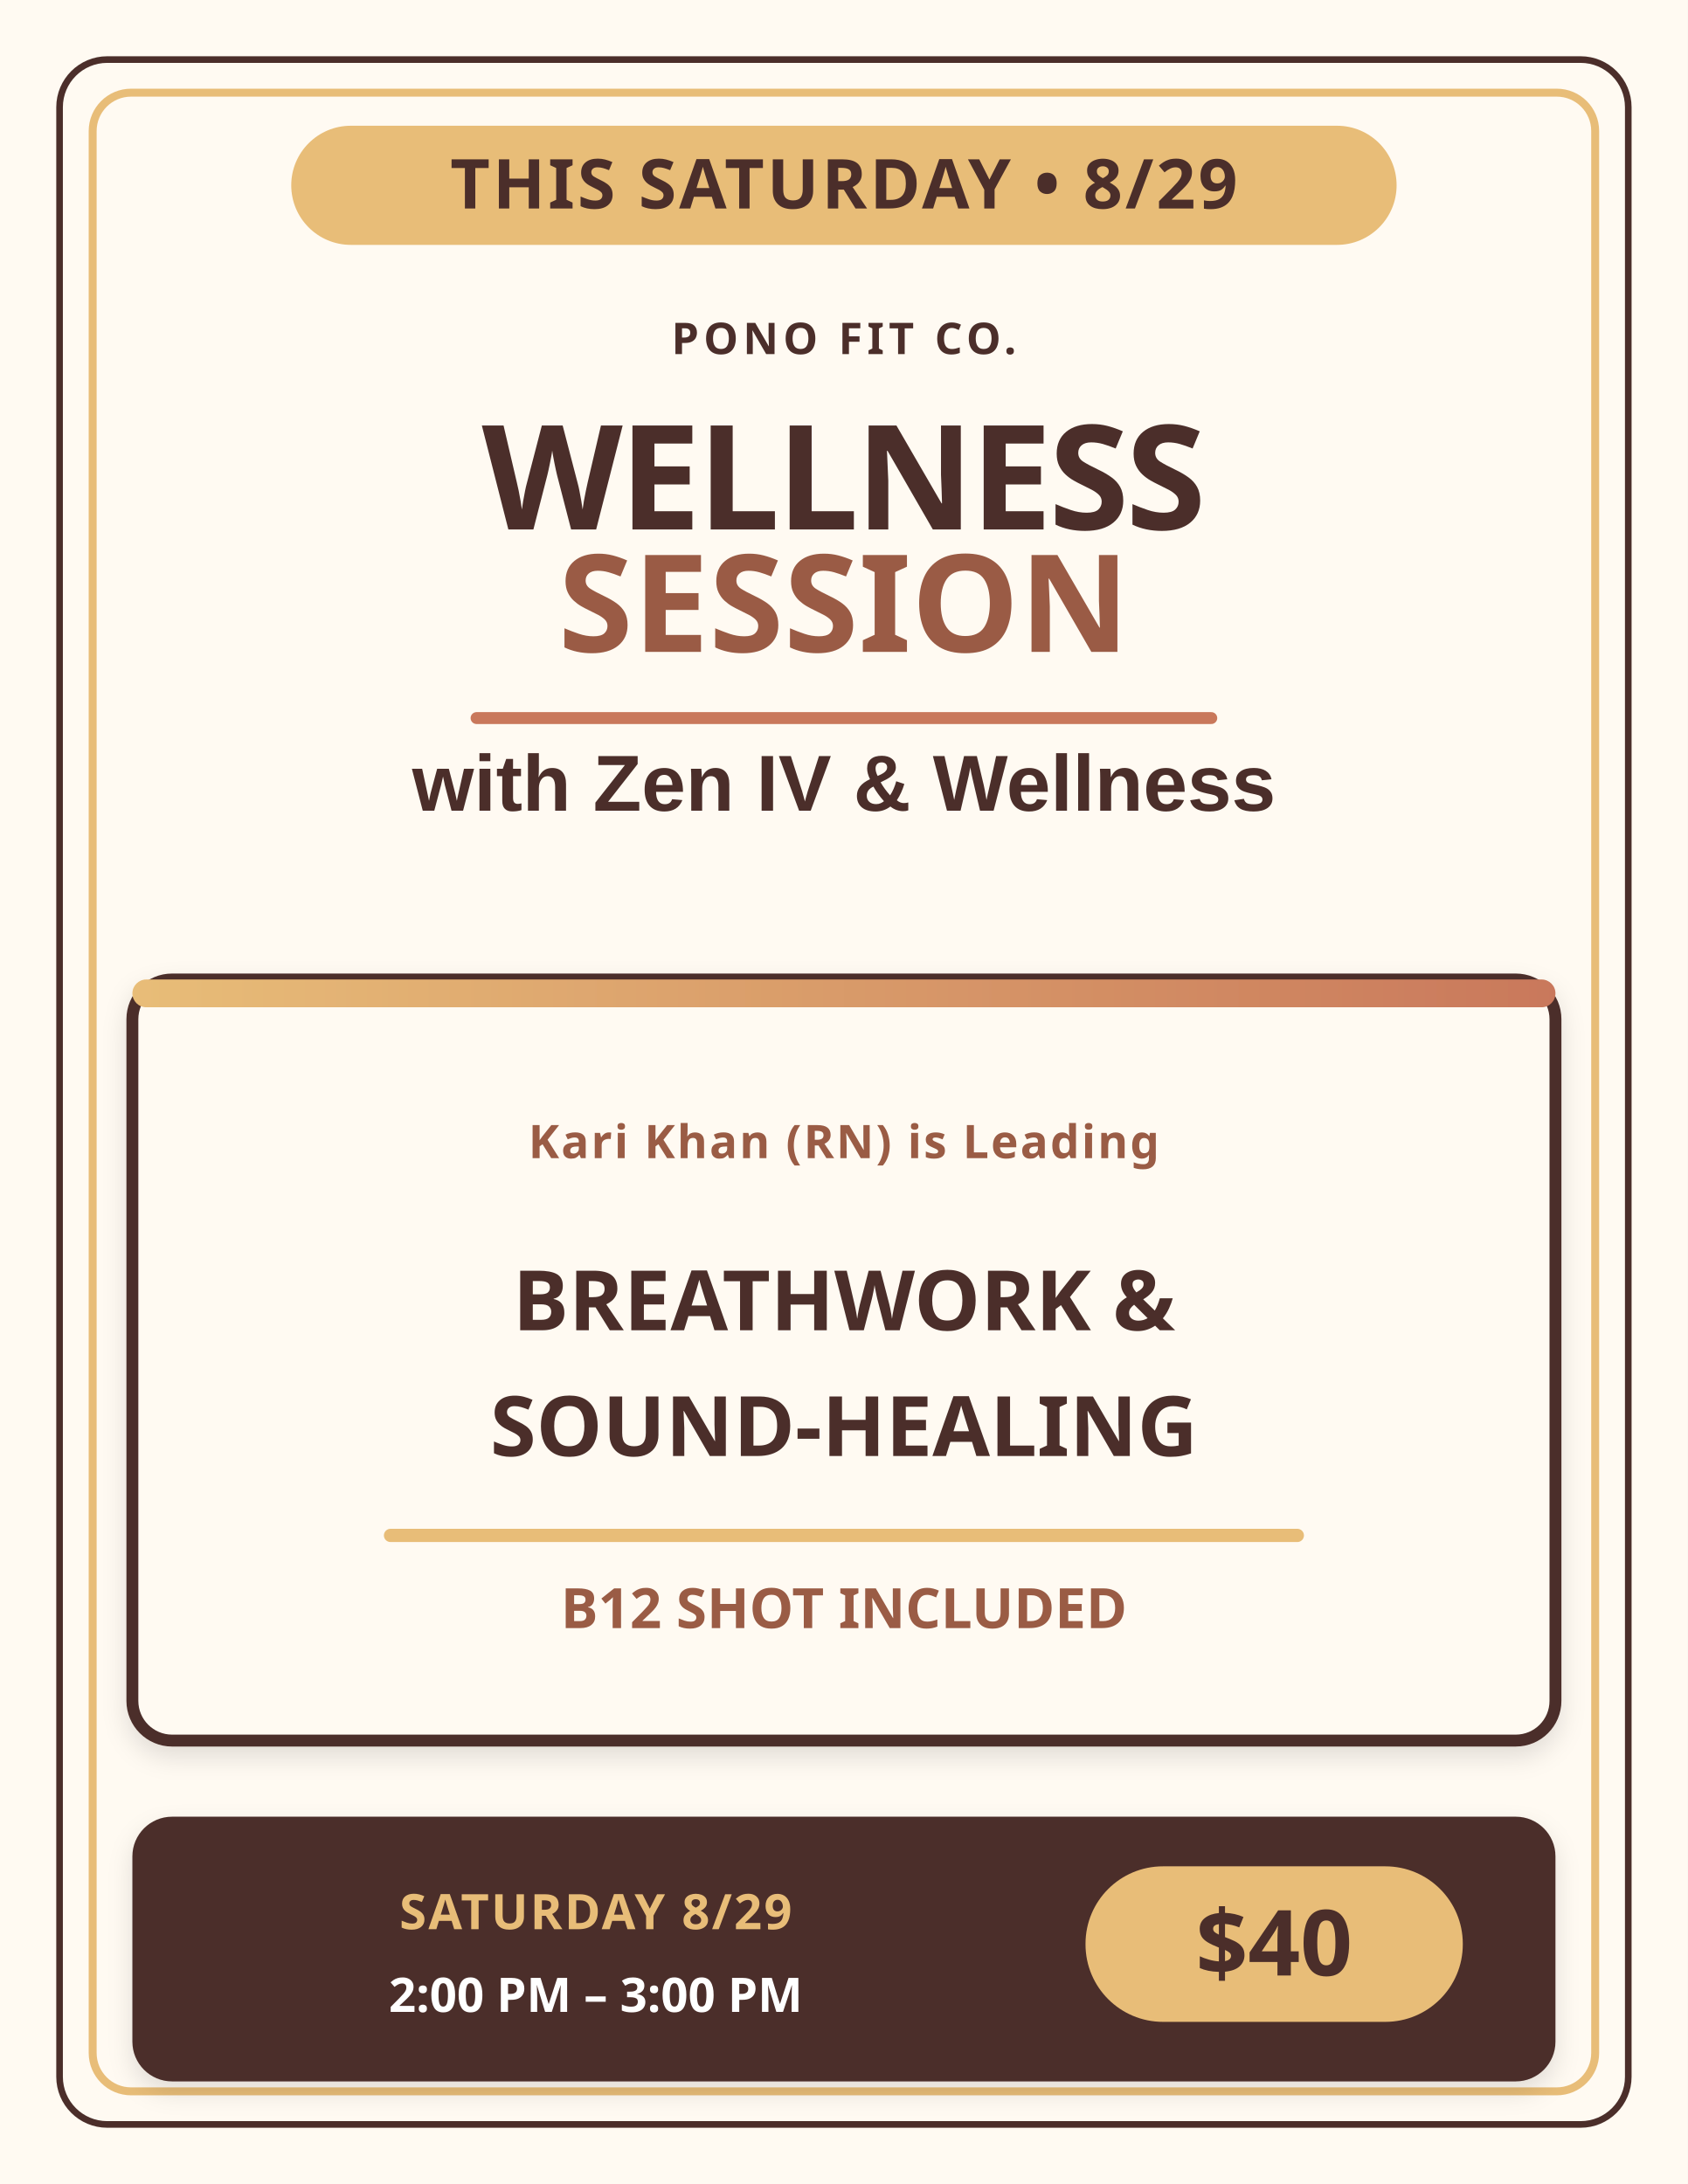
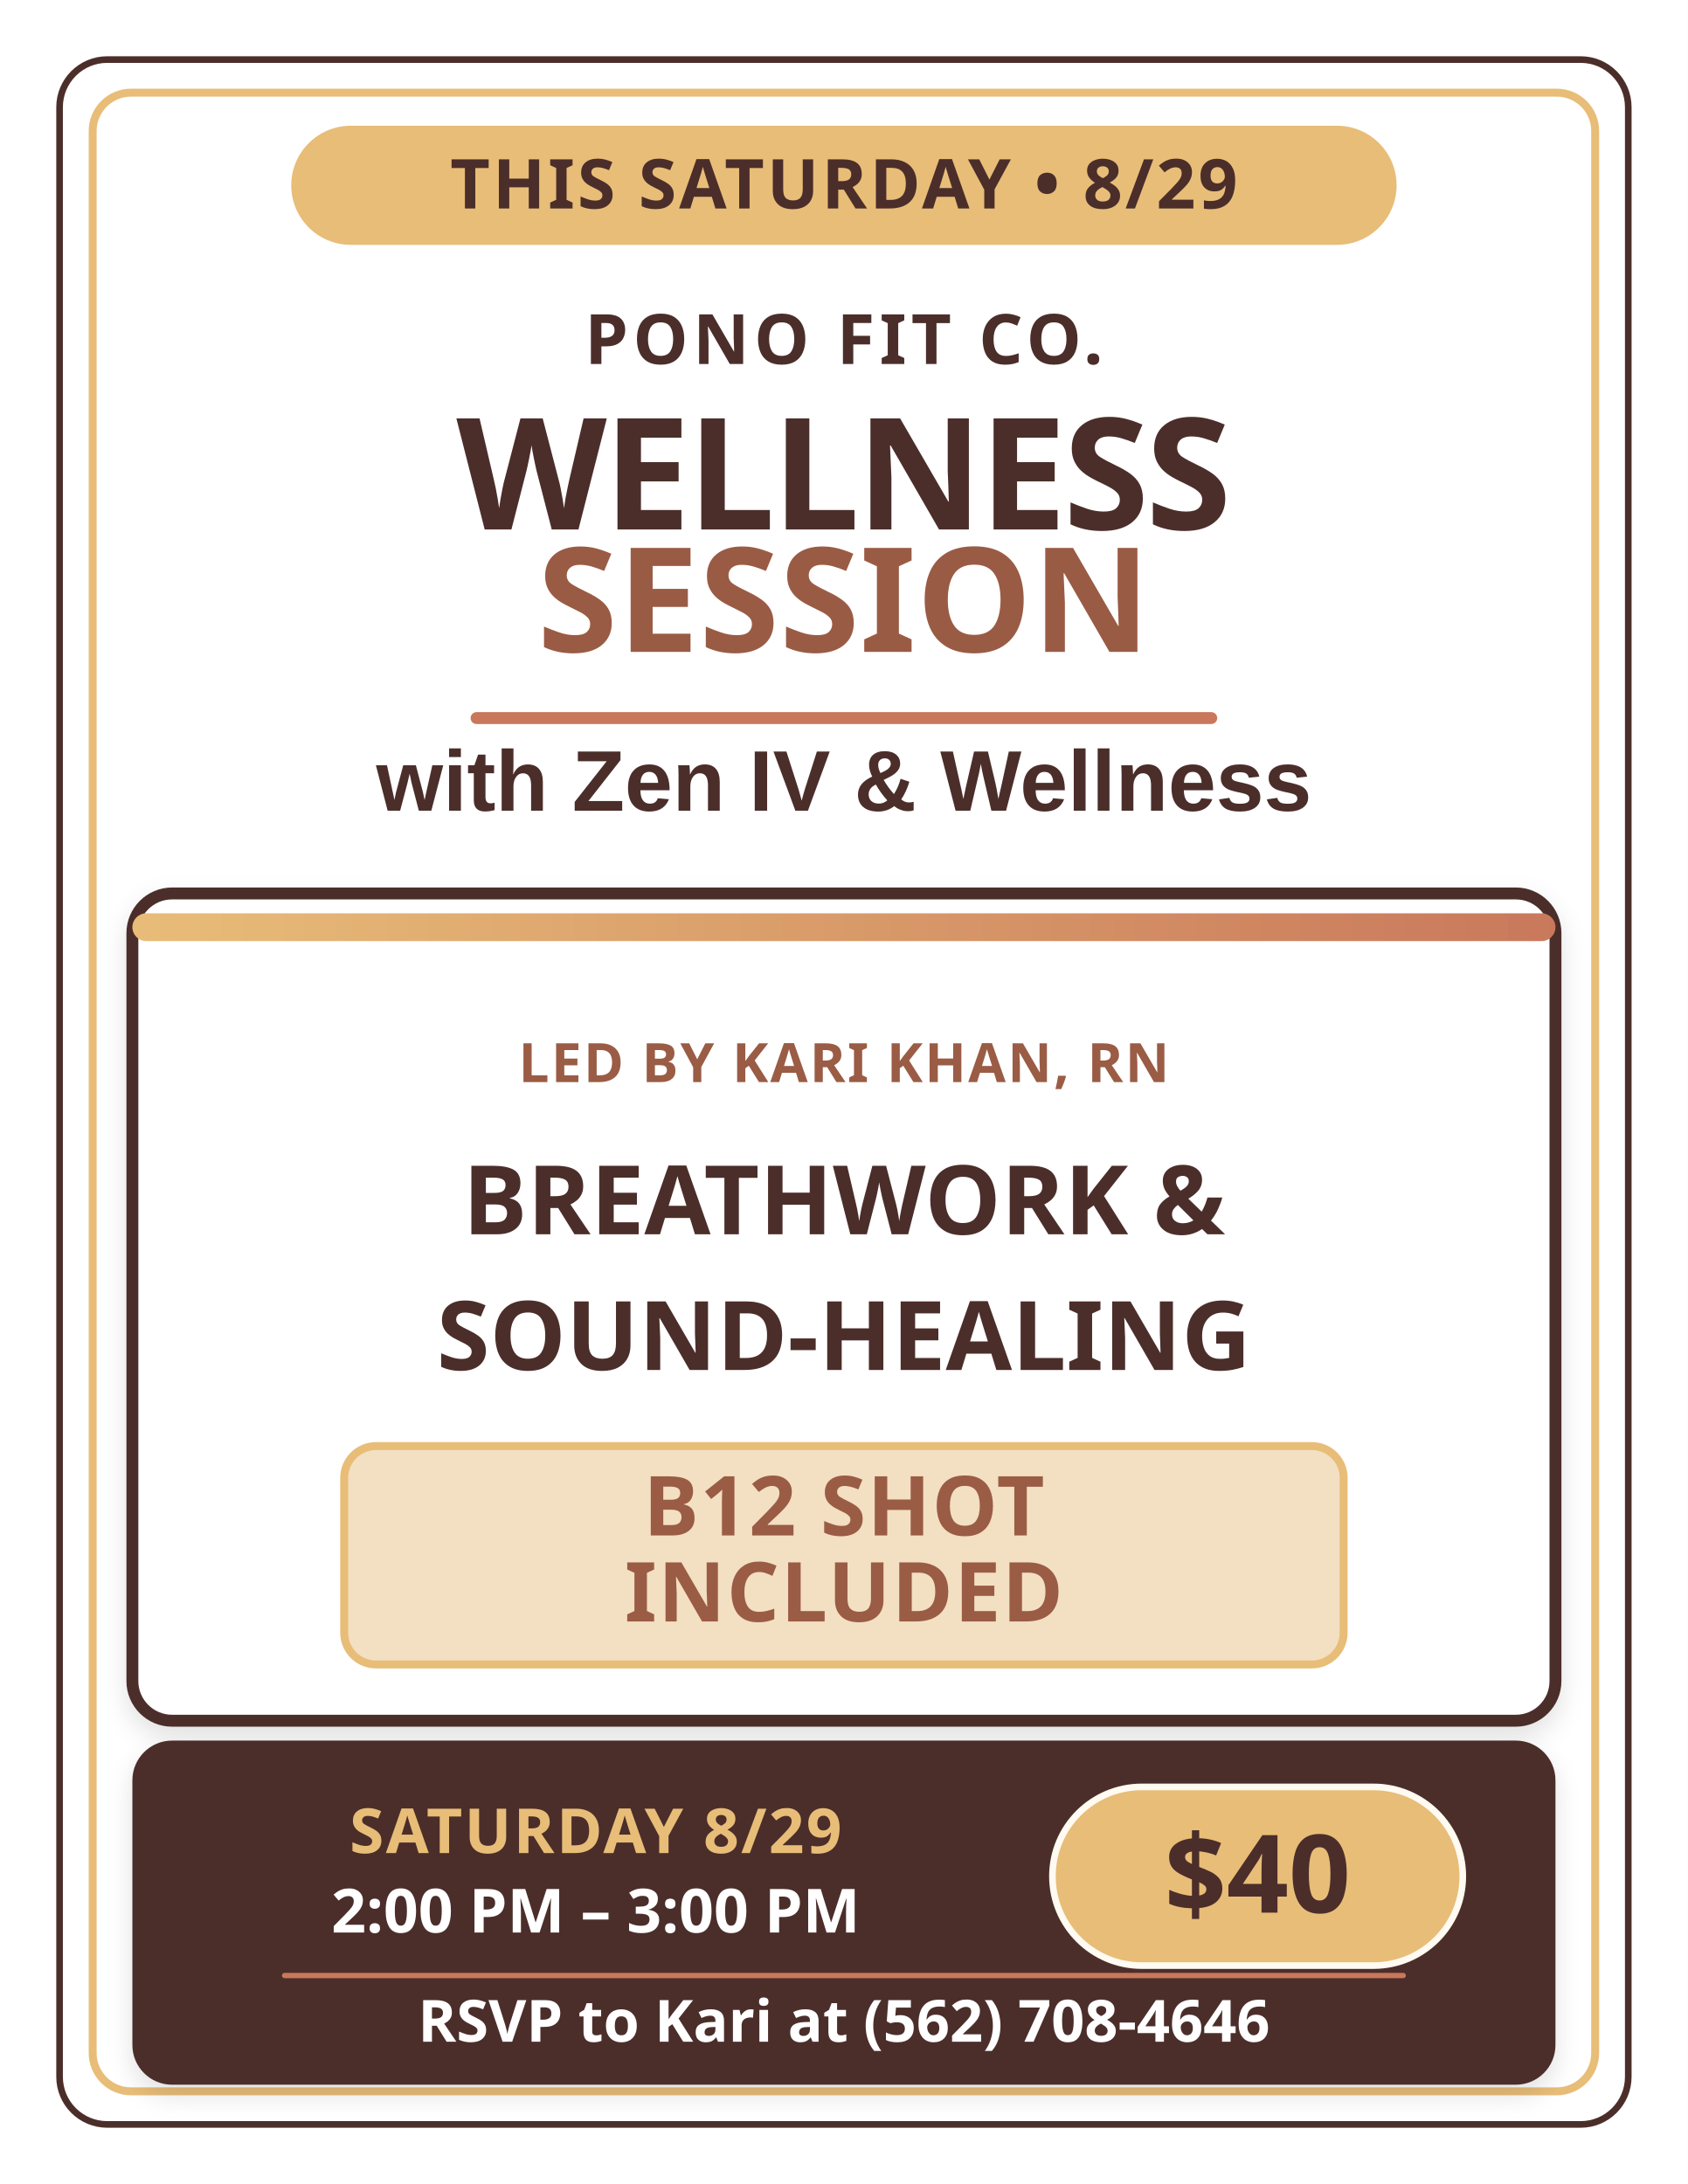
<svg xmlns="http://www.w3.org/2000/svg" width="2550" height="3300" viewBox="0 0 2550 3300" role="img" aria-labelledby="title desc">
  <defs>
    <filter id="shadow" x="-20%" y="-20%" width="140%" height="140%">
      <feDropShadow dx="0" dy="16" stdDeviation="18" flood-color="#11100f" flood-opacity="0.12" />
    </filter>
    <linearGradient id="nightSky" x1="0" y1="0" x2="1" y2="1">
      <stop offset="0%" stop-color="#6f4037" />
      <stop offset="52%" stop-color="#a8634b" />
      <stop offset="100%" stop-color="#e2b36f" />
    </linearGradient>
    <linearGradient id="mintBar" x1="0" y1="0" x2="1" y2="0">
      <stop offset="0%" stop-color="#e8bd78" />
      <stop offset="100%" stop-color="#c9785b" />
    </linearGradient>
  </defs>
-   <rect width="2550" height="3300" fill="#fffaf2" />
+   <rect width="2550" height="3300" fill="#ffffff" />
  <rect x="90" y="90" width="2370" height="3120" rx="72" fill="none" stroke="#4b2e2a" stroke-width="10" />
  <rect x="140" y="140" width="2270" height="3020" rx="58" fill="none" stroke="#e8bd78" stroke-width="12" />
  <rect x="440" y="190" width="1670" height="180" rx="90" fill="#e8bd78" />
  <text x="1275" y="315" text-anchor="middle" fill="#4b2e2a" font-family="Arial Black, Impact, sans-serif" font-size="104" font-weight="900" letter-spacing="4">
    THIS SATURDAY • 8/29
  </text>
-   <text x="1275" y="535" text-anchor="middle" fill="#4b2e2a" font-family="Arial Black, Impact, sans-serif" font-size="66" font-weight="900" letter-spacing="7">
+   <text x="1275" y="550" text-anchor="middle" fill="#4b2e2a" font-family="Arial Black, Impact, sans-serif" font-size="105" font-weight="900" letter-spacing="7">
    PONO FIT CO.
  </text>
-   <text x="1275" y="800" text-anchor="middle" fill="#4b2e2a" font-family="Arial Black, Impact, sans-serif" font-size="220" font-weight="900" letter-spacing="-5">
+   <text x="1275" y="800" text-anchor="middle" fill="#4b2e2a" font-family="Arial Black, Impact, sans-serif" font-size="235" font-weight="900" letter-spacing="-5">
    WELLNESS
  </text>
-   <text x="1275" y="985" text-anchor="middle" fill="#9a5b45" font-family="Arial Black, Impact, sans-serif" font-size="205" font-weight="900" letter-spacing="0">
+   <text x="1275" y="985" text-anchor="middle" fill="#9a5b45" font-family="Arial Black, Impact, sans-serif" font-size="220" font-weight="900" letter-spacing="0">
    SESSION
  </text>
  <path d="M720 1085H1830" stroke="#c9785b" stroke-width="18" stroke-linecap="round" />
-   <text x="1275" y="1225" text-anchor="middle" fill="#4b2e2a" font-family="Arial, Helvetica, sans-serif" font-size="120" font-weight="700">
+   <text x="1275" y="1225" text-anchor="middle" fill="#4b2e2a" font-family="Arial, Helvetica, sans-serif" font-size="130" font-weight="700">
    with Zen IV &amp; Wellness
  </text>
  <g filter="url(#shadow)">
-     <rect x="200" y="1480" width="2150" height="1150" rx="60" fill="#fffaf2" stroke="#4b2e2a" stroke-width="18" />
-     <rect x="200" y="1480" width="2150" height="42" rx="21" fill="url(#mintBar)" />
-     <text x="1275" y="1750" text-anchor="middle" fill="#9a5b45" font-family="Arial Black, Impact, sans-serif" font-size="70" font-weight="900" letter-spacing="3">
-       Kari Khan (RN) is Leading
+     <rect x="200" y="1350" width="2150" height="1250" rx="60" fill="#ffffff" stroke="#4b2e2a" stroke-width="18" />
+     <rect x="200" y="1380" width="2150" height="42" rx="21" fill="url(#mintBar)" />
+     <text x="1275" y="1635" text-anchor="middle" fill="#9a5b45" font-family="Arial Black, Impact, sans-serif" font-size="82" font-weight="900" letter-spacing="3">
+       LED BY KARI KHAN, RN
    </text>
-     <text x="1275" y="2010" text-anchor="middle" fill="#4b2e2a" font-family="Arial Black, Impact, sans-serif" font-size="126" font-weight="900">
+     <text x="1275" y="1865" text-anchor="middle" fill="#4b2e2a" font-family="Arial Black, Impact, sans-serif" font-size="145" font-weight="900">
      BREATHWORK &amp;
    </text>
-     <text x="1275" y="2200" text-anchor="middle" fill="#4b2e2a" font-family="Arial Black, Impact, sans-serif" font-size="126" font-weight="900">
+     <text x="1275" y="2070" text-anchor="middle" fill="#4b2e2a" font-family="Arial Black, Impact, sans-serif" font-size="145" font-weight="900">
      SOUND-HEALING
    </text>
-     <path d="M590 2320H1960" stroke="#e8bd78" stroke-width="20" stroke-linecap="round" />
-     <text x="1275" y="2460" text-anchor="middle" fill="#9a5b45" font-family="Arial Black, Impact, sans-serif" font-size="84" font-weight="900">
-       B12 SHOT INCLUDED
+     <rect x="520" y="2185" width="1510" height="330" rx="48" fill="#f3dfc1" stroke="#e8bd78" stroke-width="12" />
+     <text x="1275" y="2320" text-anchor="middle" fill="#9a5b45" font-family="Arial Black, Impact, sans-serif" font-size="125" font-weight="900" letter-spacing="2">
+       B12 SHOT
+     </text>
+     <text x="1275" y="2450" text-anchor="middle" fill="#9a5b45" font-family="Arial Black, Impact, sans-serif" font-size="125" font-weight="900" letter-spacing="2">
+       INCLUDED
    </text>
  </g>
  <g filter="url(#shadow)">
-     <rect x="200" y="2745" width="2150" height="400" rx="60" fill="#4b2e2a" />
-     <text x="900" y="2915" text-anchor="middle" fill="#e8bd78" font-family="Arial Black, Impact, sans-serif" font-size="74" font-weight="900" letter-spacing="3">
+     <rect x="200" y="2630" width="2150" height="520" rx="60" fill="#4b2e2a" />
+     <text x="900" y="2800" text-anchor="middle" fill="#e8bd78" font-family="Arial Black, Impact, sans-serif" font-size="94" font-weight="900" letter-spacing="3">
      SATURDAY 8/29
    </text>
-     <text x="900" y="3040" text-anchor="middle" fill="#ffffff" font-family="Arial Black, Impact, sans-serif" font-size="72" font-weight="900">
+     <text x="900" y="2920" text-anchor="middle" fill="#ffffff" font-family="Arial Black, Impact, sans-serif" font-size="92" font-weight="900">
      2:00 PM – 3:00 PM
    </text>
-     <rect x="1640" y="2820" width="570" height="235" rx="117" fill="#e8bd78" />
-     <text x="1925" y="2985" text-anchor="middle" fill="#4b2e2a" font-family="Arial Black, Impact, sans-serif" font-size="138" font-weight="900">
+     <rect x="1590" y="2700" width="620" height="270" rx="135" fill="#e8bd78" stroke="#fffaf2" stroke-width="10" />
+     <text x="1900" y="2890" text-anchor="middle" fill="#4b2e2a" font-family="Arial Black, Impact, sans-serif" font-size="164" font-weight="900">
      $40
+     </text>
+     <path d="M430 2985H2120" stroke="#c9785b" stroke-width="8" stroke-linecap="round" />
+     <text x="1275" y="3085" text-anchor="middle" fill="#ffffff" font-family="Arial Black, Impact, sans-serif" font-size="88" font-weight="900">
+       RSVP to Kari at (562) 708-4646
    </text>
  </g>
</svg>
